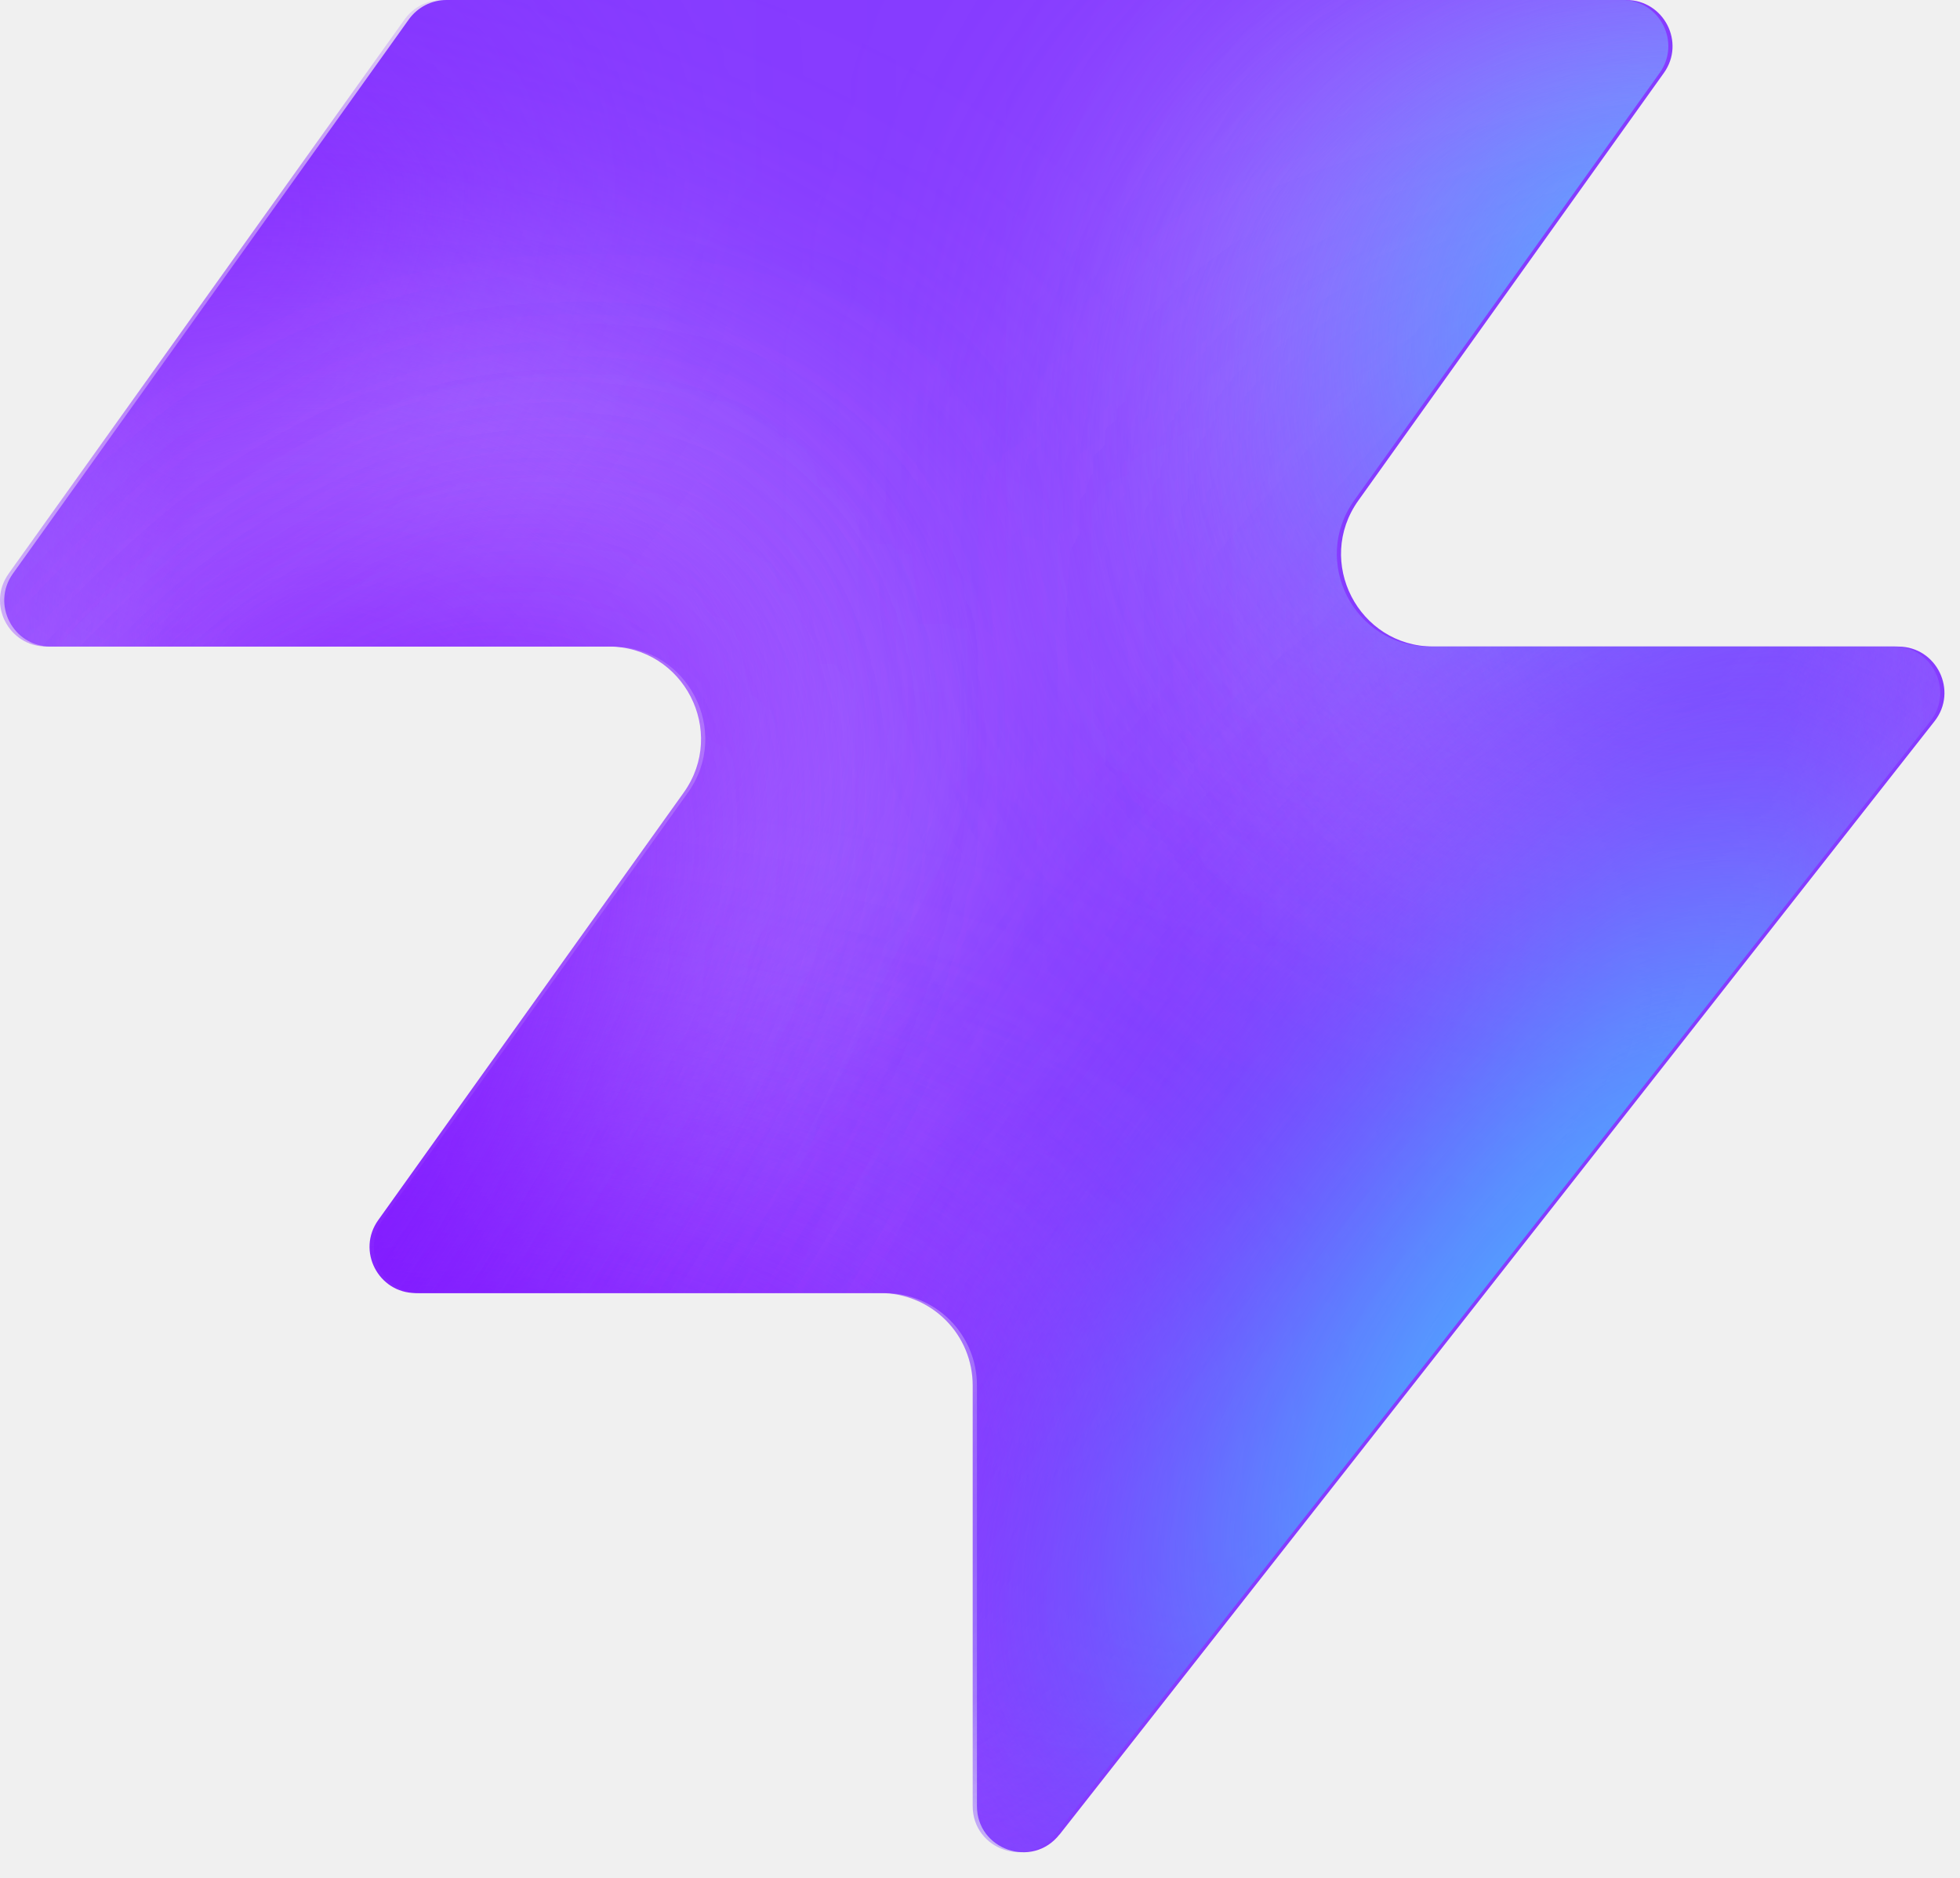
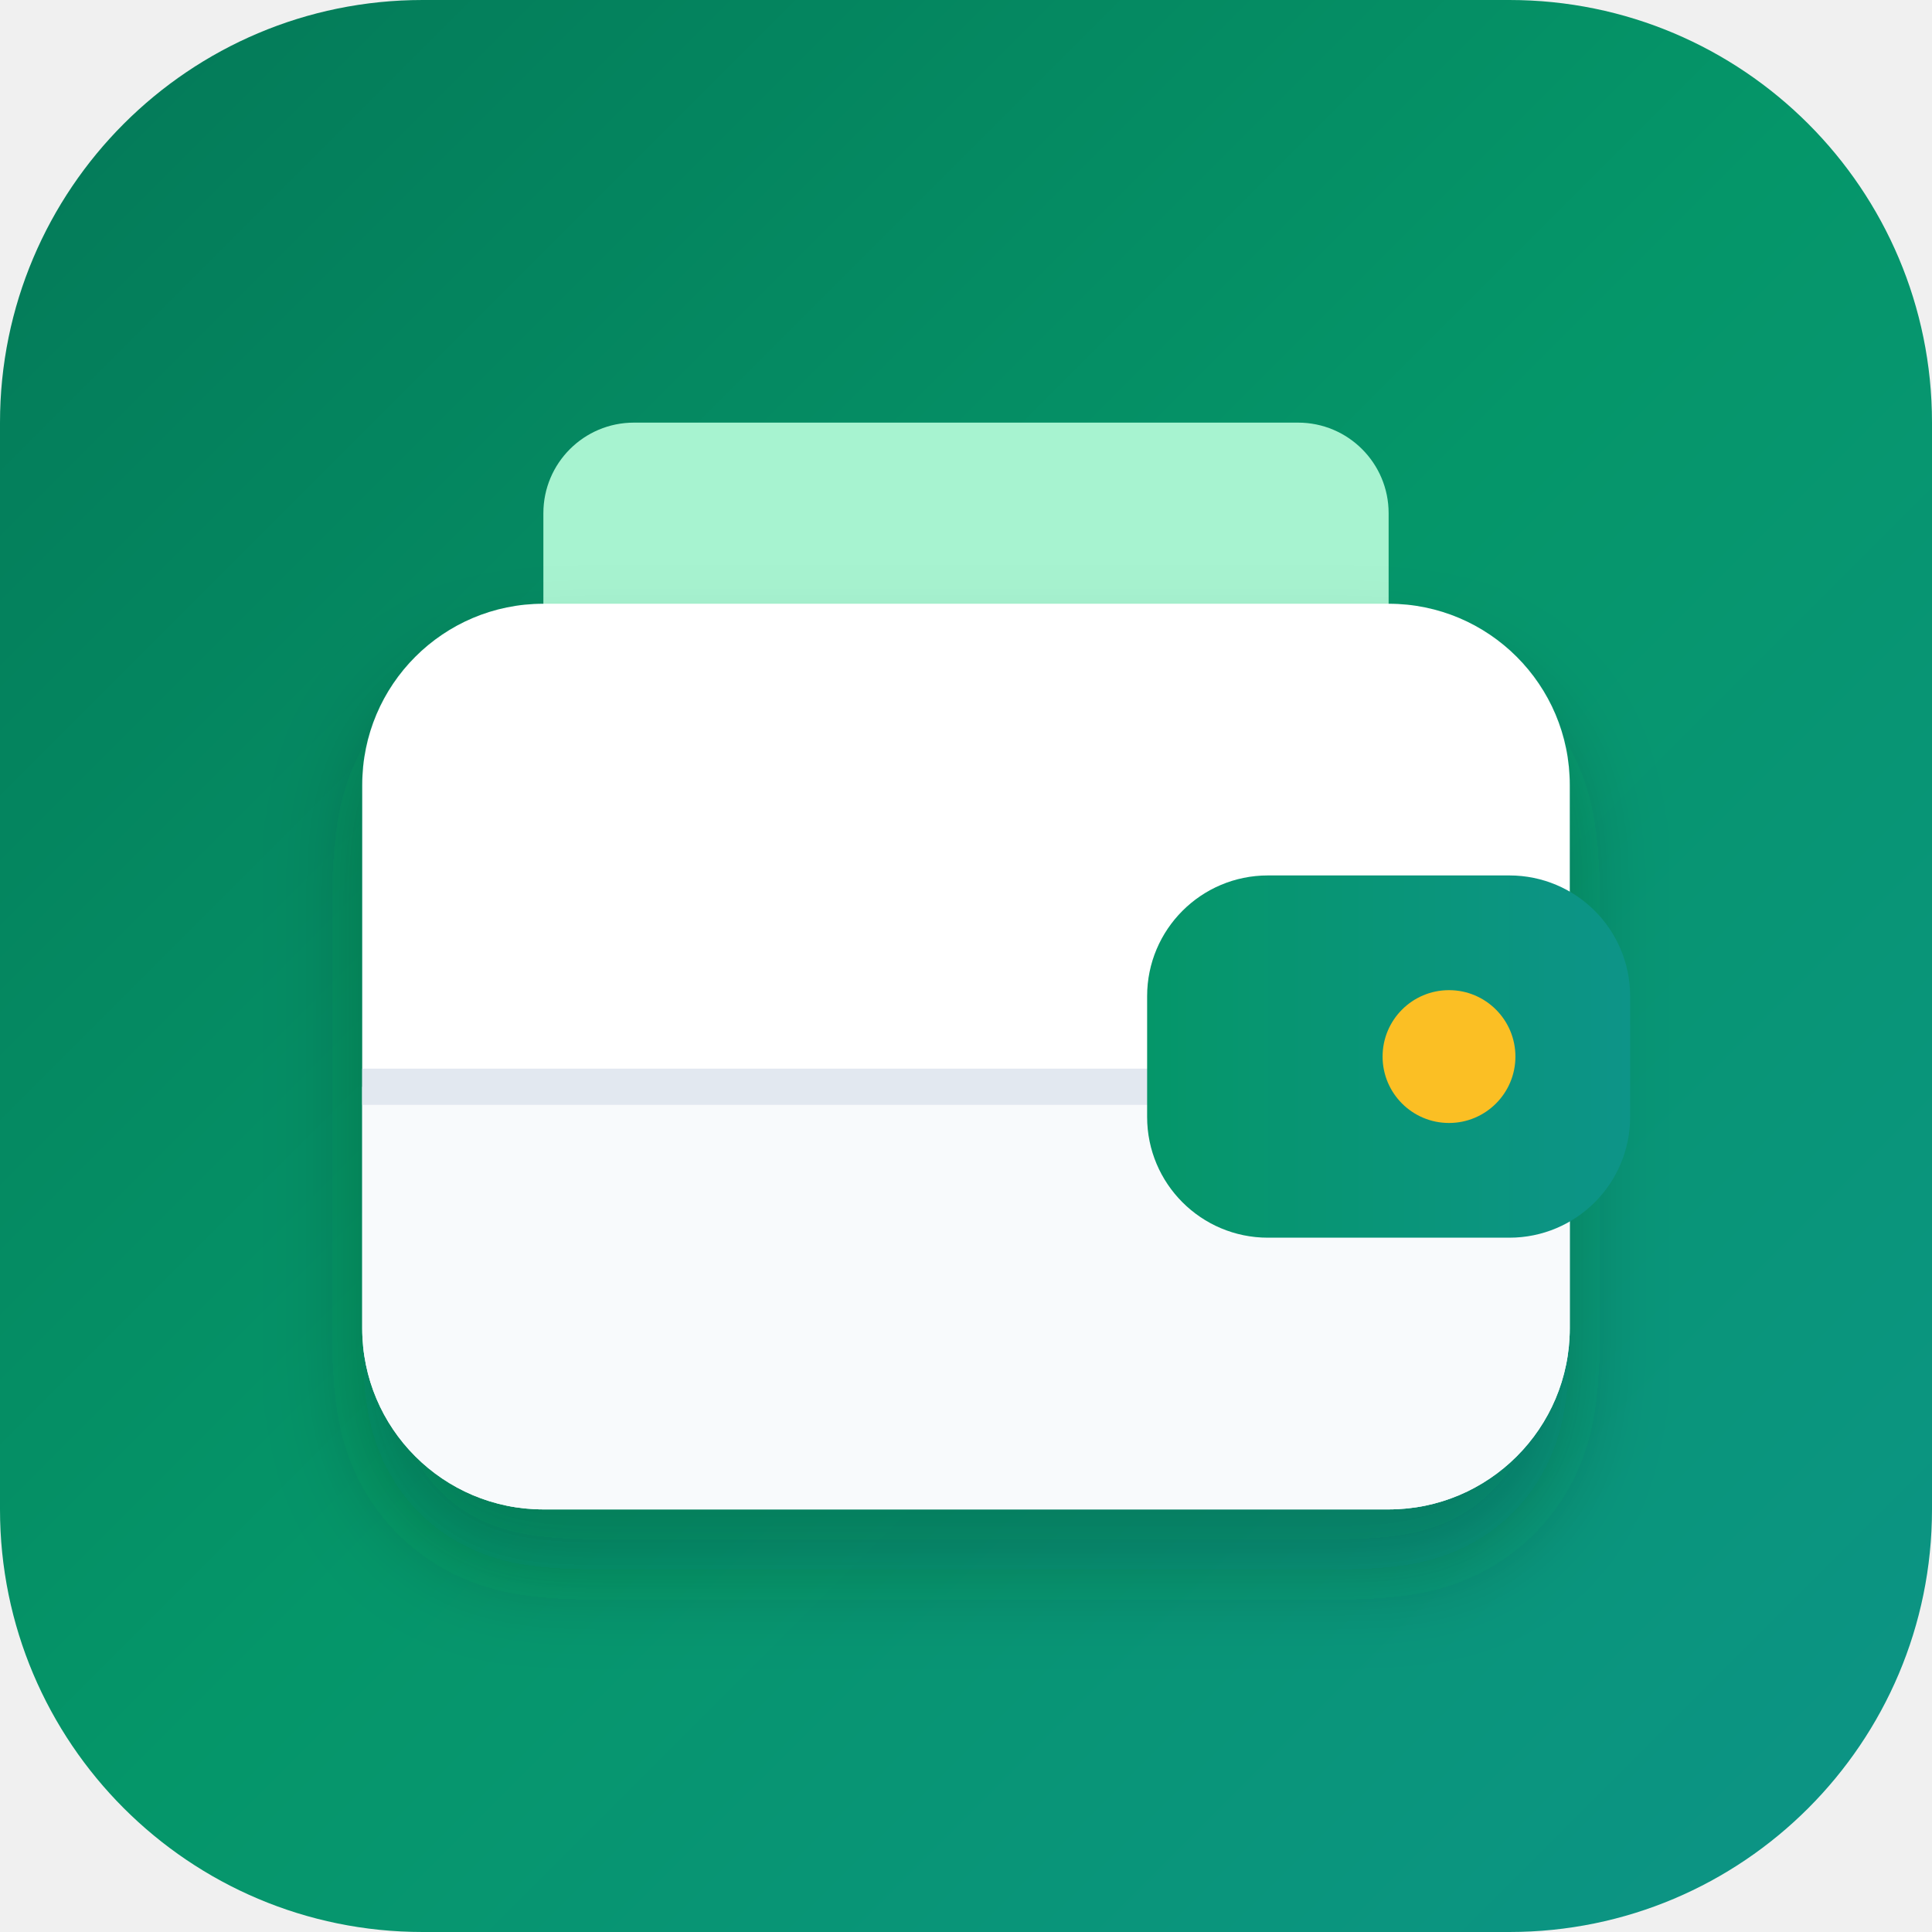
- <svg xmlns="http://www.w3.org/2000/svg" width="48" height="46" fill="none" viewBox="0 0 48 46">
-   <path fill="#863bff" d="M25.946 44.938c-.664.845-2.021.375-2.021-.698V33.937a2.26 2.26 0 0 0-2.262-2.262H10.287c-.92 0-1.456-1.04-.92-1.788l7.48-10.471c1.07-1.497 0-3.578-1.842-3.578H1.237c-.92 0-1.456-1.04-.92-1.788L10.013.474c.214-.297.556-.474.92-.474h28.894c.92 0 1.456 1.04.92 1.788l-7.48 10.471c-1.07 1.498 0 3.579 1.842 3.579h11.377c.943 0 1.473 1.088.89 1.83L25.947 44.94z" style="fill:#863bff;fill:color(display-p3 .525 .23 1);fill-opacity:1" />
-   <mask id="a" width="48" height="46" x="0" y="0" maskUnits="userSpaceOnUse" style="mask-type:alpha">
-     <path fill="#000" d="M25.842 44.938c-.664.844-2.021.375-2.021-.698V33.937a2.26 2.26 0 0 0-2.262-2.262H10.183c-.92 0-1.456-1.04-.92-1.788l7.48-10.471c1.07-1.498 0-3.579-1.842-3.579H1.133c-.92 0-1.456-1.04-.92-1.787L9.91.473c.214-.297.556-.474.92-.474h28.894c.92 0 1.456 1.04.92 1.788l-7.48 10.471c-1.07 1.498 0 3.578 1.842 3.578h11.377c.943 0 1.473 1.088.89 1.832L25.843 44.94z" style="fill:#000;fill-opacity:1" />
-   </mask>
-   <g mask="url(#a)">
-     <g filter="url(#b)">
-       <ellipse cx="5.508" cy="14.704" fill="#ede6ff" rx="5.508" ry="14.704" style="fill:#ede6ff;fill:color(display-p3 .927 .903 1);fill-opacity:1" transform="matrix(.00324 1 1 -.00324 -4.47 31.516)" />
-     </g>
-     <g filter="url(#c)">
-       <ellipse cx="10.399" cy="29.851" fill="#ede6ff" rx="10.399" ry="29.851" style="fill:#ede6ff;fill:color(display-p3 .927 .903 1);fill-opacity:1" transform="matrix(.00324 1 1 -.00324 -39.328 7.883)" />
-     </g>
-     <g filter="url(#d)">
-       <ellipse cx="5.508" cy="30.487" fill="#7e14ff" rx="5.508" ry="30.487" style="fill:#7e14ff;fill:color(display-p3 .492 .077 1);fill-opacity:1" transform="rotate(89.814 -25.913 -14.639)scale(1 -1)" />
-     </g>
-     <g filter="url(#e)">
-       <ellipse cx="5.508" cy="30.599" fill="#7e14ff" rx="5.508" ry="30.599" style="fill:#7e14ff;fill:color(display-p3 .492 .077 1);fill-opacity:1" transform="rotate(89.814 -32.644 -3.334)scale(1 -1)" />
-     </g>
-     <g filter="url(#f)">
-       <ellipse cx="5.508" cy="30.599" fill="#7e14ff" rx="5.508" ry="30.599" style="fill:#7e14ff;fill:color(display-p3 .492 .077 1);fill-opacity:1" transform="matrix(.00324 1 1 -.00324 -34.34 30.47)" />
-     </g>
-     <g filter="url(#g)">
-       <ellipse cx="14.072" cy="22.078" fill="#ede6ff" rx="14.072" ry="22.078" style="fill:#ede6ff;fill:color(display-p3 .927 .903 1);fill-opacity:1" transform="rotate(93.35 24.506 48.493)scale(-1 1)" />
-     </g>
-     <g filter="url(#h)">
-       <ellipse cx="3.47" cy="21.501" fill="#7e14ff" rx="3.47" ry="21.501" style="fill:#7e14ff;fill:color(display-p3 .492 .077 1);fill-opacity:1" transform="rotate(89.009 28.708 47.59)scale(-1 1)" />
-     </g>
-     <g filter="url(#i)">
-       <ellipse cx="3.47" cy="21.501" fill="#7e14ff" rx="3.47" ry="21.501" style="fill:#7e14ff;fill:color(display-p3 .492 .077 1);fill-opacity:1" transform="rotate(89.009 28.708 47.59)scale(-1 1)" />
-     </g>
-     <g filter="url(#j)">
-       <ellipse cx=".387" cy="8.972" fill="#7e14ff" rx="4.407" ry="29.108" style="fill:#7e14ff;fill:color(display-p3 .492 .077 1);fill-opacity:1" transform="rotate(39.51 .387 8.972)" />
-     </g>
-     <g filter="url(#k)">
-       <ellipse cx="47.523" cy="-6.092" fill="#7e14ff" rx="4.407" ry="29.108" style="fill:#7e14ff;fill:color(display-p3 .492 .077 1);fill-opacity:1" transform="rotate(37.892 47.523 -6.092)" />
-     </g>
-     <g filter="url(#l)">
-       <ellipse cx="41.412" cy="6.333" fill="#47bfff" rx="5.971" ry="9.665" style="fill:#47bfff;fill:color(display-p3 .28 .748 1);fill-opacity:1" transform="rotate(37.892 41.412 6.333)" />
-     </g>
-     <g filter="url(#m)">
-       <ellipse cx="-1.879" cy="38.332" fill="#7e14ff" rx="4.407" ry="29.108" style="fill:#7e14ff;fill:color(display-p3 .492 .077 1);fill-opacity:1" transform="rotate(37.892 -1.88 38.332)" />
-     </g>
-     <g filter="url(#n)">
-       <ellipse cx="-1.879" cy="38.332" fill="#7e14ff" rx="4.407" ry="29.108" style="fill:#7e14ff;fill:color(display-p3 .492 .077 1);fill-opacity:1" transform="rotate(37.892 -1.88 38.332)" />
-     </g>
-     <g filter="url(#o)">
-       <ellipse cx="35.651" cy="29.907" fill="#7e14ff" rx="4.407" ry="29.108" style="fill:#7e14ff;fill:color(display-p3 .492 .077 1);fill-opacity:1" transform="rotate(37.892 35.651 29.907)" />
-     </g>
-     <g filter="url(#p)">
-       <ellipse cx="38.418" cy="32.4" fill="#47bfff" rx="5.971" ry="15.297" style="fill:#47bfff;fill:color(display-p3 .28 .748 1);fill-opacity:1" transform="rotate(37.892 38.418 32.4)" />
-     </g>
-   </g>
+ <svg xmlns="http://www.w3.org/2000/svg" viewBox="0 0 64 64" width="64" height="64" fill="none">
  <defs>
-     <filter id="b" width="60.045" height="41.654" x="-19.77" y="16.149" color-interpolation-filters="sRGB" filterUnits="userSpaceOnUse">
-       <feFlood flood-opacity="0" result="BackgroundImageFix" />
-       <feBlend in="SourceGraphic" in2="BackgroundImageFix" result="shape" />
-       <feGaussianBlur result="effect1_foregroundBlur_2002_17158" stdDeviation="7.659" />
-     </filter>
-     <filter id="c" width="90.34" height="51.437" x="-54.613" y="-7.533" color-interpolation-filters="sRGB" filterUnits="userSpaceOnUse">
-       <feFlood flood-opacity="0" result="BackgroundImageFix" />
-       <feBlend in="SourceGraphic" in2="BackgroundImageFix" result="shape" />
-       <feGaussianBlur result="effect1_foregroundBlur_2002_17158" stdDeviation="7.659" />
-     </filter>
-     <filter id="d" width="79.355" height="29.4" x="-49.64" y="2.03" color-interpolation-filters="sRGB" filterUnits="userSpaceOnUse">
-       <feFlood flood-opacity="0" result="BackgroundImageFix" />
-       <feBlend in="SourceGraphic" in2="BackgroundImageFix" result="shape" />
-       <feGaussianBlur result="effect1_foregroundBlur_2002_17158" stdDeviation="4.596" />
-     </filter>
-     <filter id="e" width="79.579" height="29.4" x="-45.045" y="20.029" color-interpolation-filters="sRGB" filterUnits="userSpaceOnUse">
-       <feFlood flood-opacity="0" result="BackgroundImageFix" />
-       <feBlend in="SourceGraphic" in2="BackgroundImageFix" result="shape" />
-       <feGaussianBlur result="effect1_foregroundBlur_2002_17158" stdDeviation="4.596" />
-     </filter>
-     <filter id="f" width="79.579" height="29.4" x="-43.513" y="21.178" color-interpolation-filters="sRGB" filterUnits="userSpaceOnUse">
-       <feFlood flood-opacity="0" result="BackgroundImageFix" />
-       <feBlend in="SourceGraphic" in2="BackgroundImageFix" result="shape" />
-       <feGaussianBlur result="effect1_foregroundBlur_2002_17158" stdDeviation="4.596" />
-     </filter>
-     <filter id="g" width="74.749" height="58.852" x="15.756" y="-17.901" color-interpolation-filters="sRGB" filterUnits="userSpaceOnUse">
-       <feFlood flood-opacity="0" result="BackgroundImageFix" />
-       <feBlend in="SourceGraphic" in2="BackgroundImageFix" result="shape" />
-       <feGaussianBlur result="effect1_foregroundBlur_2002_17158" stdDeviation="7.659" />
-     </filter>
-     <filter id="h" width="61.377" height="25.362" x="23.548" y="2.284" color-interpolation-filters="sRGB" filterUnits="userSpaceOnUse">
-       <feFlood flood-opacity="0" result="BackgroundImageFix" />
-       <feBlend in="SourceGraphic" in2="BackgroundImageFix" result="shape" />
-       <feGaussianBlur result="effect1_foregroundBlur_2002_17158" stdDeviation="4.596" />
-     </filter>
-     <filter id="i" width="61.377" height="25.362" x="23.548" y="2.284" color-interpolation-filters="sRGB" filterUnits="userSpaceOnUse">
-       <feFlood flood-opacity="0" result="BackgroundImageFix" />
-       <feBlend in="SourceGraphic" in2="BackgroundImageFix" result="shape" />
-       <feGaussianBlur result="effect1_foregroundBlur_2002_17158" stdDeviation="4.596" />
-     </filter>
-     <filter id="j" width="56.045" height="63.649" x="-27.636" y="-22.853" color-interpolation-filters="sRGB" filterUnits="userSpaceOnUse">
-       <feFlood flood-opacity="0" result="BackgroundImageFix" />
-       <feBlend in="SourceGraphic" in2="BackgroundImageFix" result="shape" />
-       <feGaussianBlur result="effect1_foregroundBlur_2002_17158" stdDeviation="4.596" />
-     </filter>
-     <filter id="k" width="54.814" height="64.646" x="20.116" y="-38.415" color-interpolation-filters="sRGB" filterUnits="userSpaceOnUse">
-       <feFlood flood-opacity="0" result="BackgroundImageFix" />
-       <feBlend in="SourceGraphic" in2="BackgroundImageFix" result="shape" />
-       <feGaussianBlur result="effect1_foregroundBlur_2002_17158" stdDeviation="4.596" />
-     </filter>
-     <filter id="l" width="33.541" height="35.313" x="24.641" y="-11.323" color-interpolation-filters="sRGB" filterUnits="userSpaceOnUse">
-       <feFlood flood-opacity="0" result="BackgroundImageFix" />
-       <feBlend in="SourceGraphic" in2="BackgroundImageFix" result="shape" />
-       <feGaussianBlur result="effect1_foregroundBlur_2002_17158" stdDeviation="4.596" />
-     </filter>
-     <filter id="m" width="54.814" height="64.646" x="-29.286" y="6.009" color-interpolation-filters="sRGB" filterUnits="userSpaceOnUse">
-       <feFlood flood-opacity="0" result="BackgroundImageFix" />
-       <feBlend in="SourceGraphic" in2="BackgroundImageFix" result="shape" />
-       <feGaussianBlur result="effect1_foregroundBlur_2002_17158" stdDeviation="4.596" />
-     </filter>
-     <filter id="n" width="54.814" height="64.646" x="-29.286" y="6.009" color-interpolation-filters="sRGB" filterUnits="userSpaceOnUse">
-       <feFlood flood-opacity="0" result="BackgroundImageFix" />
-       <feBlend in="SourceGraphic" in2="BackgroundImageFix" result="shape" />
-       <feGaussianBlur result="effect1_foregroundBlur_2002_17158" stdDeviation="4.596" />
-     </filter>
-     <filter id="o" width="54.814" height="64.646" x="8.244" y="-2.416" color-interpolation-filters="sRGB" filterUnits="userSpaceOnUse">
-       <feFlood flood-opacity="0" result="BackgroundImageFix" />
-       <feBlend in="SourceGraphic" in2="BackgroundImageFix" result="shape" />
-       <feGaussianBlur result="effect1_foregroundBlur_2002_17158" stdDeviation="4.596" />
-     </filter>
-     <filter id="p" width="39.409" height="43.623" x="18.713" y="10.588" color-interpolation-filters="sRGB" filterUnits="userSpaceOnUse">
-       <feFlood flood-opacity="0" result="BackgroundImageFix" />
-       <feBlend in="SourceGraphic" in2="BackgroundImageFix" result="shape" />
-       <feGaussianBlur result="effect1_foregroundBlur_2002_17158" stdDeviation="4.596" />
+     <linearGradient id="bgGrad" x1="0%" y1="0%" x2="100%" y2="100%">
+       <stop offset="0%" stop-color="#047857" />
+       <stop offset="50%" stop-color="#059669" />
+       <stop offset="100%" stop-color="#0d9488" />
+     </linearGradient>
+     <linearGradient id="claspGrad" x1="0%" y1="0%" x2="100%" y2="0%">
+       <stop offset="0%" stop-color="#059669" />
+       <stop offset="100%" stop-color="#0d9488" />
+     </linearGradient>
+     <filter id="shadow" x="-10%" y="-10%" width="120%" height="130%" filterUnits="userSpaceOnUse">
+       <feDropShadow dx="0" dy="2" stdDeviation="1.5" flood-color="#022c22" flood-opacity="0.25" />
    </filter>
  </defs>
+   <rect width="64" height="64" rx="14" fill="url(#bgGrad)" />
+   <rect x="18" y="14" width="28" height="14" rx="3" fill="#a7f3d0" />
+   <g filter="url(#shadow)">
+     <rect x="12" y="20" width="40" height="30" rx="6" fill="#ffffff" />
+   </g>
+   <path d="M12 36 h40 v8 a6 6 0 0 1 -6 6 h-28 a6 6 0 0 1 -6 -6 v-8 z" fill="#f8fafc" />
+   <line x1="12" y1="36" x2="52" y2="36" stroke="#e2e8f0" stroke-width="1.2" />
+   <rect x="38" y="29" width="16" height="12" rx="4" fill="url(#claspGrad)" />
+   <circle cx="48" cy="35" r="2.2" fill="#fbbf24" />
</svg>
